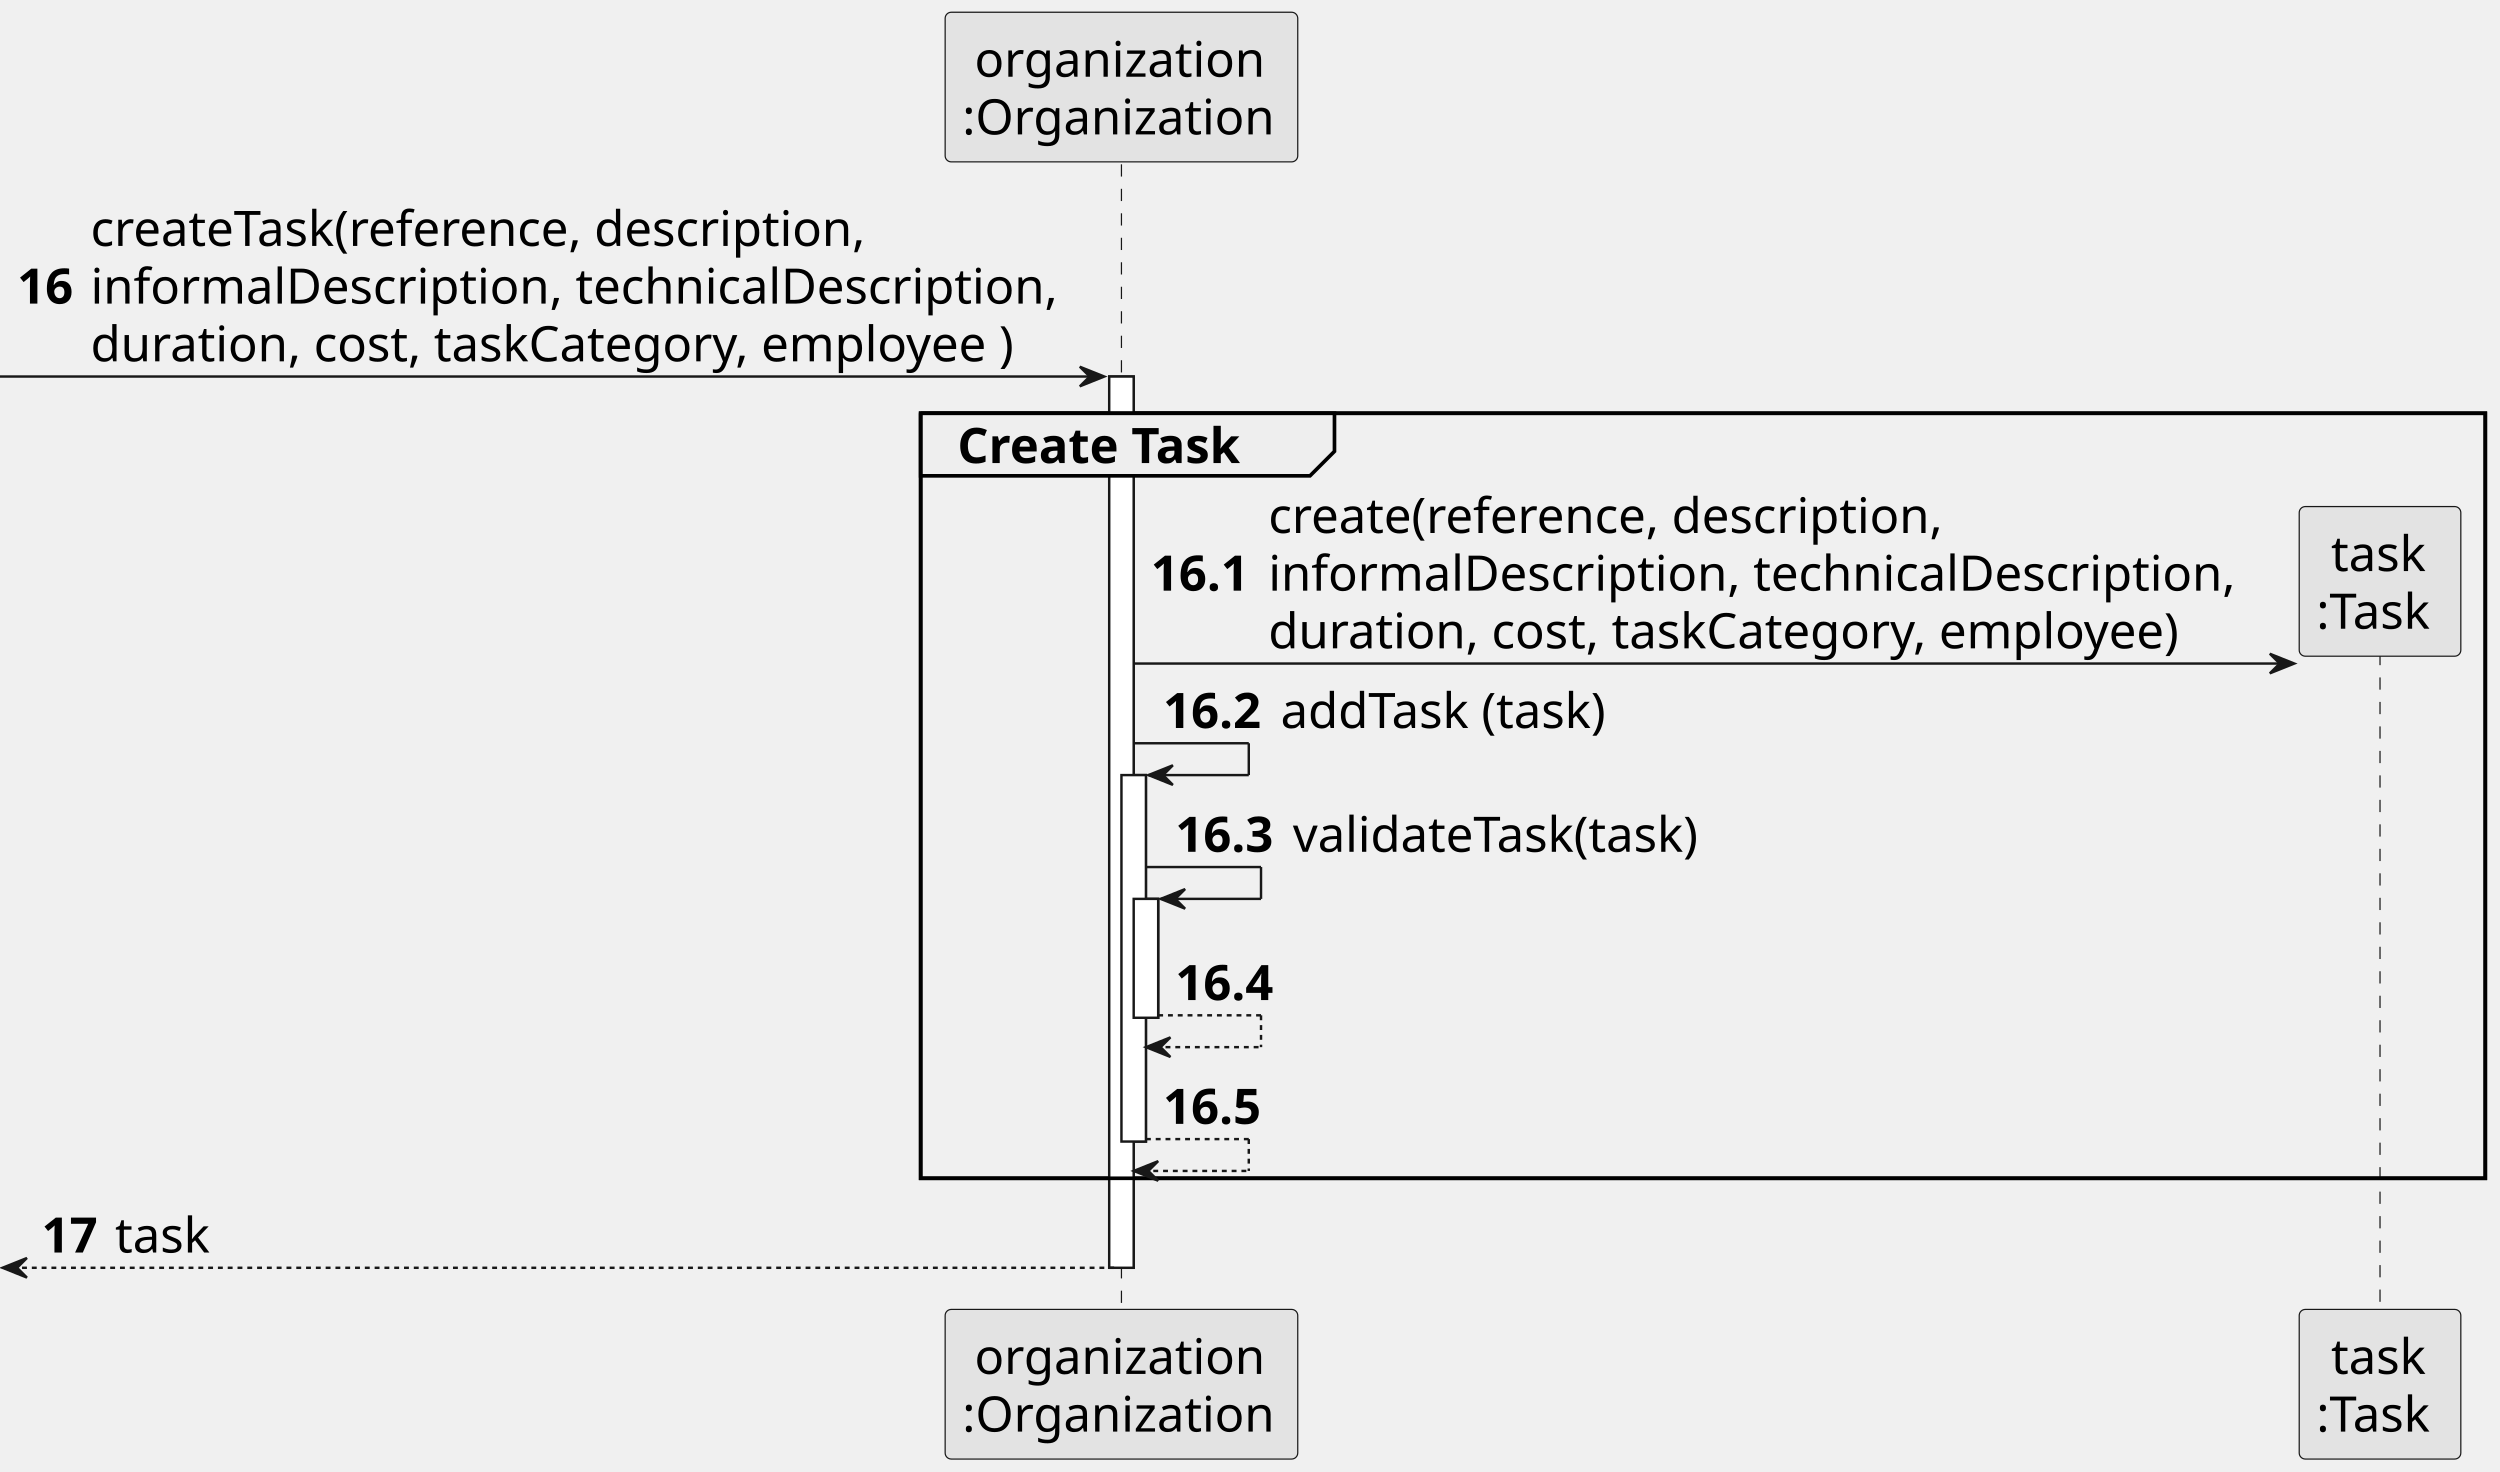
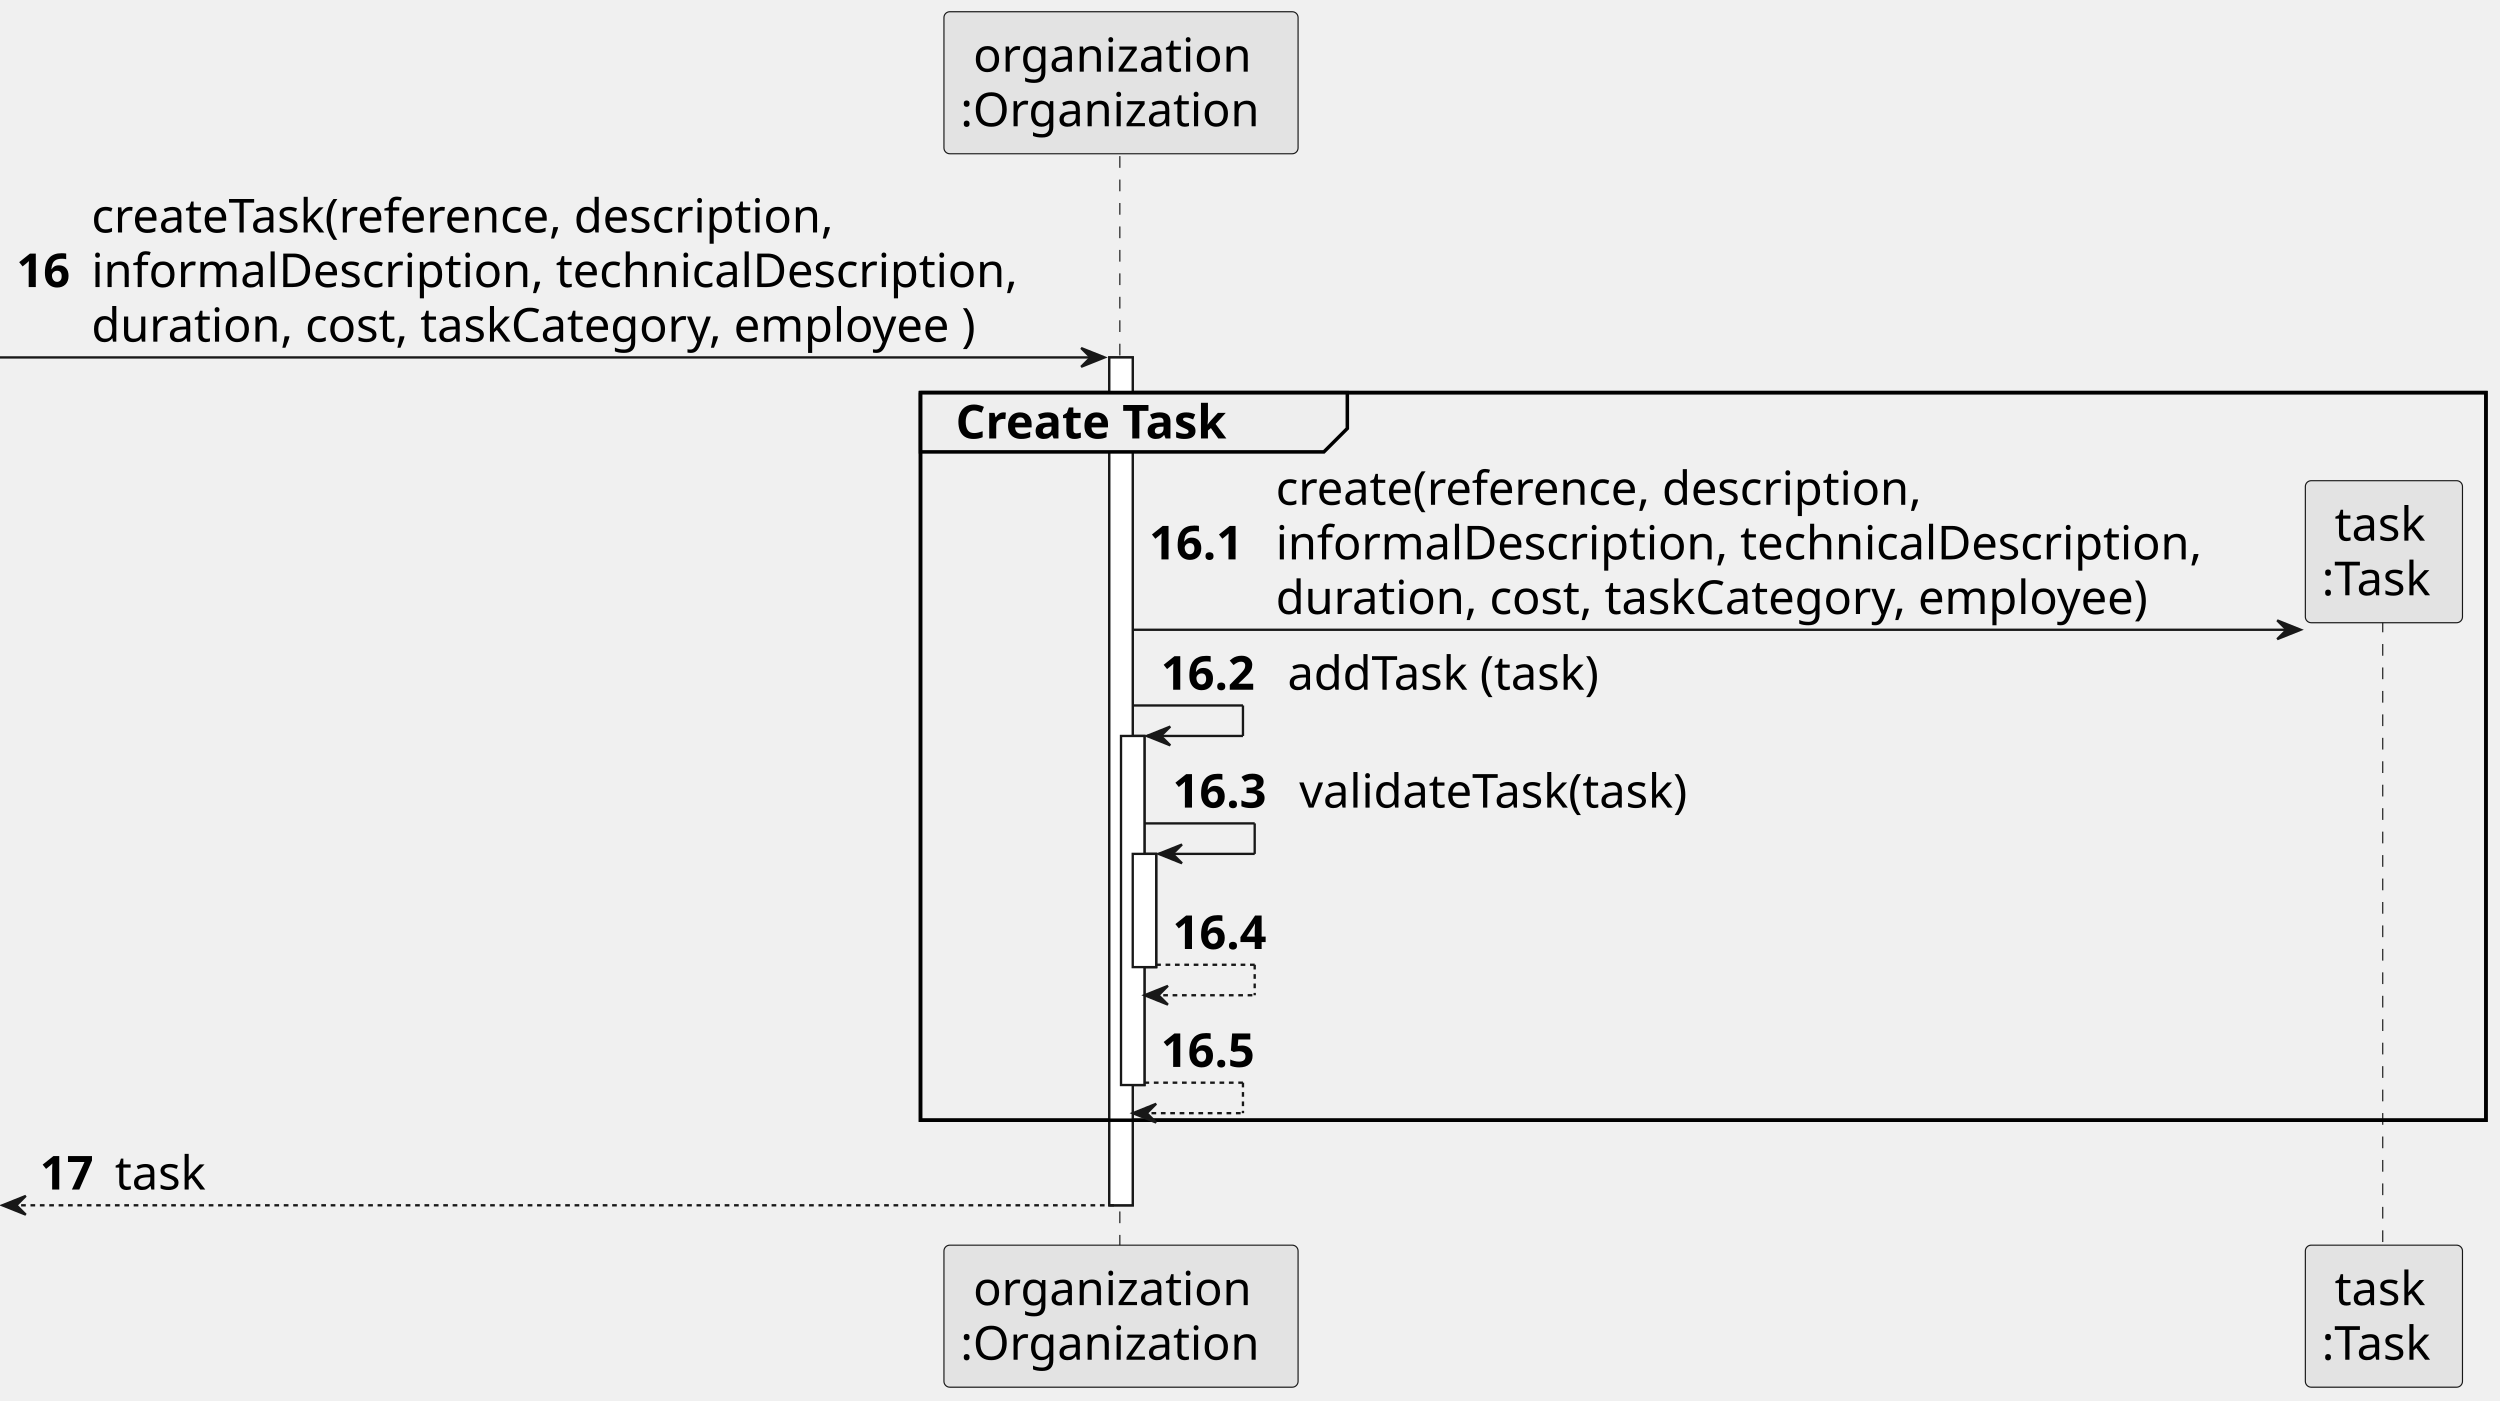
- <svg xmlns="http://www.w3.org/2000/svg" contentStyleType="text/css" height="601px" preserveAspectRatio="none" style="width:1021px;height:601px;background:#FFFFFF;" version="1.1" viewBox="0 0 1021 601" width="1021px" zoomAndPan="magnify">
+ <svg xmlns="http://www.w3.org/2000/svg" contentStyleType="text/css" height="597px" preserveAspectRatio="none" style="width:1066px;height:597px;background:#FFFFFF;" version="1.1" viewBox="0 0 1066 597" width="1066px" zoomAndPan="magnify">
  <defs />
  <g>
-     <rect fill="#FFFFFF" height="363.992" style="stroke:#181818;stroke-width:1.0;" width="10" x="453" y="153.773" />
-     <rect fill="#FFFFFF" height="149.664" style="stroke:#181818;stroke-width:1.0;" width="10" x="458" y="316.547" />
-     <rect fill="#FFFFFF" height="48.555" style="stroke:#181818;stroke-width:1.0;" width="10" x="463" y="367.102" />
-     <rect fill="none" height="312.438" style="stroke:#000000;stroke-width:1.5;" width="639" x="376" y="168.773" />
-     <line style="stroke:#181818;stroke-width:0.5;stroke-dasharray:5.0,5.0;" x1="458" x2="458" y1="67.109" y2="535.766" />
-     <line style="stroke:#181818;stroke-width:0.5;stroke-dasharray:5.0,5.0;" x1="972" x2="972" y1="246.66" y2="535.766" />
-     <rect fill="#E3E3E3" height="61.109" rx="2.5" ry="2.5" style="stroke:#181818;stroke-width:0.5;" width="144" x="386" y="5" />
-     <text fill="#000000" font-family="sans-serif" font-size="20" lengthAdjust="spacing" textLength="120" x="398" y="31.336">organization</text>
-     <text fill="#000000" font-family="sans-serif" font-size="20" lengthAdjust="spacing" textLength="130" x="393" y="54.891">:Organization</text>
-     <rect fill="#E3E3E3" height="61.109" rx="2.5" ry="2.5" style="stroke:#181818;stroke-width:0.5;" width="144" x="386" y="534.766" />
-     <text fill="#000000" font-family="sans-serif" font-size="20" lengthAdjust="spacing" textLength="120" x="398" y="561.102">organization</text>
-     <text fill="#000000" font-family="sans-serif" font-size="20" lengthAdjust="spacing" textLength="130" x="393" y="584.656">:Organization</text>
-     <rect fill="#E3E3E3" height="61.109" rx="2.5" ry="2.5" style="stroke:#181818;stroke-width:0.5;" width="66" x="939" y="534.766" />
-     <text fill="#000000" font-family="sans-serif" font-size="20" lengthAdjust="spacing" textLength="40" x="952" y="561.102">task</text>
-     <text fill="#000000" font-family="sans-serif" font-size="20" lengthAdjust="spacing" textLength="52" x="946" y="584.656">:Task</text>
-     <rect fill="#FFFFFF" height="363.992" style="stroke:#181818;stroke-width:1.0;" width="10" x="453" y="153.773" />
-     <rect fill="#FFFFFF" height="149.664" style="stroke:#181818;stroke-width:1.0;" width="10" x="458" y="316.547" />
-     <rect fill="#FFFFFF" height="48.555" style="stroke:#181818;stroke-width:1.0;" width="10" x="463" y="367.102" />
-     <polygon fill="#181818" points="441,149.773,451,153.773,441,157.773,445,153.773" style="stroke:#181818;stroke-width:1.0;" />
-     <line style="stroke:#181818;stroke-width:1.0;" x1="0" x2="447" y1="153.773" y2="153.773" />
-     <text fill="#000000" font-family="sans-serif" font-size="20" font-weight="bold" lengthAdjust="spacing" textLength="26" x="7" y="124">16</text>
-     <text fill="#000000" font-family="sans-serif" font-size="20" lengthAdjust="spacing" textLength="326" x="37" y="100.445">createTask(reference, description,</text>
-     <text fill="#000000" font-family="sans-serif" font-size="20" lengthAdjust="spacing" textLength="404" x="37" y="124">informalDescription, technicalDescription,</text>
-     <text fill="#000000" font-family="sans-serif" font-size="20" lengthAdjust="spacing" textLength="387" x="37" y="147.555">duration, cost, taskCategory, employee )</text>
-     <path d="M376,168.773 L545,168.773 L545,184.328 L535,194.328 L376,194.328 L376,168.773 " fill="#EEEEEE" style="stroke:#000000;stroke-width:1.5;" />
-     <rect fill="none" height="312.438" style="stroke:#000000;stroke-width:1.5;" width="639" x="376" y="168.773" />
-     <text fill="#000000" font-family="sans-serif" font-size="20" font-weight="bold" lengthAdjust="spacing" textLength="124" x="391" y="189.109">Create Task</text>
-     <polygon fill="#181818" points="927,266.992,937,270.992,927,274.992,931,270.992" style="stroke:#181818;stroke-width:1.0;" />
-     <line style="stroke:#181818;stroke-width:1.0;" x1="463" x2="933" y1="270.992" y2="270.992" />
-     <text fill="#000000" font-family="sans-serif" font-size="20" font-weight="bold" lengthAdjust="spacing" textLength="44" x="470" y="241.219">16.1</text>
-     <text fill="#000000" font-family="sans-serif" font-size="20" lengthAdjust="spacing" textLength="280" x="518" y="217.664">create(reference, description,</text>
-     <text fill="#000000" font-family="sans-serif" font-size="20" lengthAdjust="spacing" textLength="404" x="518" y="241.219">informalDescription, technicalDescription,</text>
-     <text fill="#000000" font-family="sans-serif" font-size="20" lengthAdjust="spacing" textLength="381" x="518" y="264.773">duration, cost, taskCategory, employee)</text>
-     <rect fill="#E3E3E3" height="61.109" rx="2.5" ry="2.5" style="stroke:#181818;stroke-width:0.5;" width="66" x="939" y="206.883" />
-     <text fill="#000000" font-family="sans-serif" font-size="20" lengthAdjust="spacing" textLength="40" x="952" y="233.219">task</text>
-     <text fill="#000000" font-family="sans-serif" font-size="20" lengthAdjust="spacing" textLength="52" x="946" y="256.773">:Task</text>
-     <line style="stroke:#181818;stroke-width:1.0;" x1="463" x2="510" y1="303.547" y2="303.547" />
-     <line style="stroke:#181818;stroke-width:1.0;" x1="510" x2="510" y1="303.547" y2="316.547" />
-     <line style="stroke:#181818;stroke-width:1.0;" x1="469" x2="510" y1="316.547" y2="316.547" />
-     <polygon fill="#181818" points="479,312.547,469,316.547,479,320.547,475,316.547" style="stroke:#181818;stroke-width:1.0;" />
-     <text fill="#000000" font-family="sans-serif" font-size="20" font-weight="bold" lengthAdjust="spacing" textLength="44" x="475" y="297.328">16.2</text>
-     <text fill="#000000" font-family="sans-serif" font-size="20" lengthAdjust="spacing" textLength="143" x="523" y="297.328">addTask (task)</text>
-     <line style="stroke:#181818;stroke-width:1.0;" x1="468" x2="515" y1="354.102" y2="354.102" />
-     <line style="stroke:#181818;stroke-width:1.0;" x1="515" x2="515" y1="354.102" y2="367.102" />
-     <line style="stroke:#181818;stroke-width:1.0;" x1="474" x2="515" y1="367.102" y2="367.102" />
-     <polygon fill="#181818" points="484,363.102,474,367.102,484,371.102,480,367.102" style="stroke:#181818;stroke-width:1.0;" />
-     <text fill="#000000" font-family="sans-serif" font-size="20" font-weight="bold" lengthAdjust="spacing" textLength="44" x="480" y="347.883">16.3</text>
-     <text fill="#000000" font-family="sans-serif" font-size="20" lengthAdjust="spacing" textLength="175" x="528" y="347.883">validateTask(task)</text>
-     <line style="stroke:#181818;stroke-width:1.0;stroke-dasharray:2.0,2.0;" x1="473" x2="515" y1="414.656" y2="414.656" />
-     <line style="stroke:#181818;stroke-width:1.0;stroke-dasharray:2.0,2.0;" x1="515" x2="515" y1="414.656" y2="427.656" />
-     <line style="stroke:#181818;stroke-width:1.0;stroke-dasharray:2.0,2.0;" x1="468" x2="515" y1="427.656" y2="427.656" />
-     <polygon fill="#181818" points="478,423.656,468,427.656,478,431.656,474,427.656" style="stroke:#181818;stroke-width:1.0;" />
-     <text fill="#000000" font-family="sans-serif" font-size="20" font-weight="bold" lengthAdjust="spacing" textLength="44" x="480" y="408.438">16.4</text>
-     <text fill="#000000" font-family="sans-serif" font-size="20" lengthAdjust="spacing" textLength="6" x="528" y="408.438"> </text>
-     <line style="stroke:#181818;stroke-width:1.0;stroke-dasharray:2.0,2.0;" x1="468" x2="510" y1="465.211" y2="465.211" />
-     <line style="stroke:#181818;stroke-width:1.0;stroke-dasharray:2.0,2.0;" x1="510" x2="510" y1="465.211" y2="478.211" />
-     <line style="stroke:#181818;stroke-width:1.0;stroke-dasharray:2.0,2.0;" x1="463" x2="510" y1="478.211" y2="478.211" />
-     <polygon fill="#181818" points="473,474.211,463,478.211,473,482.211,469,478.211" style="stroke:#181818;stroke-width:1.0;" />
-     <text fill="#000000" font-family="sans-serif" font-size="20" font-weight="bold" lengthAdjust="spacing" textLength="44" x="475" y="458.992">16.5</text>
-     <text fill="#000000" font-family="sans-serif" font-size="20" lengthAdjust="spacing" textLength="6" x="523" y="458.992"> </text>
-     <polygon fill="#181818" points="11,513.766,1,517.766,11,521.766,7,517.766" style="stroke:#181818;stroke-width:1.0;" />
-     <line style="stroke:#181818;stroke-width:1.0;stroke-dasharray:2.0,2.0;" x1="5" x2="457" y1="517.766" y2="517.766" />
-     <text fill="#000000" font-family="sans-serif" font-size="20" font-weight="bold" lengthAdjust="spacing" textLength="26" x="17" y="511.547">17</text>
-     <text fill="#000000" font-family="sans-serif" font-size="20" lengthAdjust="spacing" textLength="40" x="47" y="511.547">task</text>
+     <rect fill="#FFFFFF" height="361.531" style="stroke:#181818;stroke-width:1.0;" width="10" x="473" y="152.406" />
+     <rect fill="#FFFFFF" height="148.844" style="stroke:#181818;stroke-width:1.0;" width="10" x="478" y="313.812" />
+     <rect fill="#FFFFFF" height="48.281" style="stroke:#181818;stroke-width:1.0;" width="10" x="483" y="364.094" />
+     <rect fill="none" height="310.25" style="stroke:#000000;stroke-width:1.5;" width="667.5" x="392.5" y="167.406" />
+     <line style="stroke:#181818;stroke-width:0.5;stroke-dasharray:5.0,5.0;" x1="477.5" x2="477.5" y1="66.562" y2="531.938" />
+     <line style="stroke:#181818;stroke-width:0.5;stroke-dasharray:5.0,5.0;" x1="1016" x2="1016" y1="244.609" y2="531.938" />
+     <rect fill="#E3E3E3" height="60.562" rx="2.5" ry="2.5" style="stroke:#181818;stroke-width:0.5;" width="151" x="402.5" y="5" />
+     <text fill="#000000" font-family="sans-serif" font-size="20" lengthAdjust="spacing" textLength="126" x="415" y="30.564">organization</text>
+     <text fill="#000000" font-family="sans-serif" font-size="20" lengthAdjust="spacing" textLength="137" x="409.5" y="53.846">:Organization</text>
+     <rect fill="#E3E3E3" height="60.562" rx="2.5" ry="2.5" style="stroke:#181818;stroke-width:0.5;" width="151" x="402.5" y="530.938" />
+     <text fill="#000000" font-family="sans-serif" font-size="20" lengthAdjust="spacing" textLength="126" x="415" y="556.502">organization</text>
+     <text fill="#000000" font-family="sans-serif" font-size="20" lengthAdjust="spacing" textLength="137" x="409.5" y="579.783">:Organization</text>
+     <rect fill="#E3E3E3" height="60.562" rx="2.5" ry="2.5" style="stroke:#181818;stroke-width:0.5;" width="67" x="983" y="530.938" />
+     <text fill="#000000" font-family="sans-serif" font-size="20" lengthAdjust="spacing" textLength="42" x="995.5" y="556.502">task</text>
+     <text fill="#000000" font-family="sans-serif" font-size="20" lengthAdjust="spacing" textLength="53" x="990" y="579.783">:Task</text>
+     <rect fill="#FFFFFF" height="361.531" style="stroke:#181818;stroke-width:1.0;" width="10" x="473" y="152.406" />
+     <rect fill="#FFFFFF" height="148.844" style="stroke:#181818;stroke-width:1.0;" width="10" x="478" y="313.812" />
+     <rect fill="#FFFFFF" height="48.281" style="stroke:#181818;stroke-width:1.0;" width="10" x="483" y="364.094" />
+     <polygon fill="#181818" points="461,148.406,471,152.406,461,156.406,465,152.406" style="stroke:#181818;stroke-width:1.0;" />
+     <line style="stroke:#181818;stroke-width:1.0;" x1="0" x2="467" y1="152.406" y2="152.406" />
+     <text fill="#000000" font-family="sans-serif" font-size="20" font-weight="bold" lengthAdjust="spacing" textLength="28" x="7" y="122.408">16</text>
+     <text fill="#000000" font-family="sans-serif" font-size="20" lengthAdjust="spacing" textLength="342" x="39" y="99.127">createTask(reference, description,</text>
+     <text fill="#000000" font-family="sans-serif" font-size="20" lengthAdjust="spacing" textLength="422" x="39" y="122.408">informalDescription, technicalDescription,</text>
+     <text fill="#000000" font-family="sans-serif" font-size="20" lengthAdjust="spacing" textLength="406" x="39" y="145.69">duration, cost, taskCategory, employee )</text>
+     <path d="M392.5,167.406 L574.5,167.406 L574.5,182.688 L564.5,192.688 L392.5,192.688 L392.5,167.406 " fill="#EEEEEE" style="stroke:#000000;stroke-width:1.5;" />
+     <rect fill="none" height="310.25" style="stroke:#000000;stroke-width:1.5;" width="667.5" x="392.5" y="167.406" />
+     <text fill="#000000" font-family="sans-serif" font-size="20" font-weight="bold" lengthAdjust="spacing" textLength="137" x="407.5" y="186.971">Create Task</text>
+     <polygon fill="#181818" points="971,264.531,981,268.531,971,272.531,975,268.531" style="stroke:#181818;stroke-width:1.0;" />
+     <line style="stroke:#181818;stroke-width:1.0;" x1="483" x2="977" y1="268.531" y2="268.531" />
+     <text fill="#000000" font-family="sans-serif" font-size="20" font-weight="bold" lengthAdjust="spacing" textLength="50" x="490" y="238.533">16.1</text>
+     <text fill="#000000" font-family="sans-serif" font-size="20" lengthAdjust="spacing" textLength="296" x="544" y="215.252">create(reference, description,</text>
+     <text fill="#000000" font-family="sans-serif" font-size="20" lengthAdjust="spacing" textLength="422" x="544" y="238.533">informalDescription, technicalDescription,</text>
+     <text fill="#000000" font-family="sans-serif" font-size="20" lengthAdjust="spacing" textLength="400" x="544" y="261.815">duration, cost, taskCategory, employee)</text>
+     <rect fill="#E3E3E3" height="60.562" rx="2.5" ry="2.5" style="stroke:#181818;stroke-width:0.5;" width="67" x="983" y="204.969" />
+     <text fill="#000000" font-family="sans-serif" font-size="20" lengthAdjust="spacing" textLength="42" x="995.5" y="230.533">task</text>
+     <text fill="#000000" font-family="sans-serif" font-size="20" lengthAdjust="spacing" textLength="53" x="990" y="253.815">:Task</text>
+     <line style="stroke:#181818;stroke-width:1.0;" x1="483" x2="530" y1="300.812" y2="300.812" />
+     <line style="stroke:#181818;stroke-width:1.0;" x1="530" x2="530" y1="300.812" y2="313.812" />
+     <line style="stroke:#181818;stroke-width:1.0;" x1="489" x2="530" y1="313.812" y2="313.812" />
+     <polygon fill="#181818" points="499,309.812,489,313.812,499,317.812,495,313.812" style="stroke:#181818;stroke-width:1.0;" />
+     <text fill="#000000" font-family="sans-serif" font-size="20" font-weight="bold" lengthAdjust="spacing" textLength="50" x="495" y="294.096">16.2</text>
+     <text fill="#000000" font-family="sans-serif" font-size="20" lengthAdjust="spacing" textLength="148" x="549" y="294.096">addTask (task)</text>
+     <line style="stroke:#181818;stroke-width:1.0;" x1="488" x2="535" y1="351.094" y2="351.094" />
+     <line style="stroke:#181818;stroke-width:1.0;" x1="535" x2="535" y1="351.094" y2="364.094" />
+     <line style="stroke:#181818;stroke-width:1.0;" x1="494" x2="535" y1="364.094" y2="364.094" />
+     <polygon fill="#181818" points="504,360.094,494,364.094,504,368.094,500,364.094" style="stroke:#181818;stroke-width:1.0;" />
+     <text fill="#000000" font-family="sans-serif" font-size="20" font-weight="bold" lengthAdjust="spacing" textLength="50" x="500" y="344.377">16.3</text>
+     <text fill="#000000" font-family="sans-serif" font-size="20" lengthAdjust="spacing" textLength="184" x="554" y="344.377">validateTask(task)</text>
+     <line style="stroke:#181818;stroke-width:1.0;stroke-dasharray:2.0,2.0;" x1="493" x2="535" y1="411.375" y2="411.375" />
+     <line style="stroke:#181818;stroke-width:1.0;stroke-dasharray:2.0,2.0;" x1="535" x2="535" y1="411.375" y2="424.375" />
+     <line style="stroke:#181818;stroke-width:1.0;stroke-dasharray:2.0,2.0;" x1="488" x2="535" y1="424.375" y2="424.375" />
+     <polygon fill="#181818" points="498,420.375,488,424.375,498,428.375,494,424.375" style="stroke:#181818;stroke-width:1.0;" />
+     <text fill="#000000" font-family="sans-serif" font-size="20" font-weight="bold" lengthAdjust="spacing" textLength="50" x="500" y="404.658">16.4</text>
+     <text fill="#000000" font-family="sans-serif" font-size="20" lengthAdjust="spacing" textLength="6" x="554" y="404.658"> </text>
+     <line style="stroke:#181818;stroke-width:1.0;stroke-dasharray:2.0,2.0;" x1="488" x2="530" y1="461.656" y2="461.656" />
+     <line style="stroke:#181818;stroke-width:1.0;stroke-dasharray:2.0,2.0;" x1="530" x2="530" y1="461.656" y2="474.656" />
+     <line style="stroke:#181818;stroke-width:1.0;stroke-dasharray:2.0,2.0;" x1="483" x2="530" y1="474.656" y2="474.656" />
+     <polygon fill="#181818" points="493,470.656,483,474.656,493,478.656,489,474.656" style="stroke:#181818;stroke-width:1.0;" />
+     <text fill="#000000" font-family="sans-serif" font-size="20" font-weight="bold" lengthAdjust="spacing" textLength="50" x="495" y="454.94">16.5</text>
+     <text fill="#000000" font-family="sans-serif" font-size="20" lengthAdjust="spacing" textLength="6" x="549" y="454.94"> </text>
+     <polygon fill="#181818" points="11,509.938,1,513.938,11,517.938,7,513.938" style="stroke:#181818;stroke-width:1.0;" />
+     <line style="stroke:#181818;stroke-width:1.0;stroke-dasharray:2.0,2.0;" x1="5" x2="477" y1="513.938" y2="513.938" />
+     <text fill="#000000" font-family="sans-serif" font-size="20" font-weight="bold" lengthAdjust="spacing" textLength="28" x="17" y="507.221">17</text>
+     <text fill="#000000" font-family="sans-serif" font-size="20" lengthAdjust="spacing" textLength="42" x="49" y="507.221">task</text>
  </g>
</svg>
